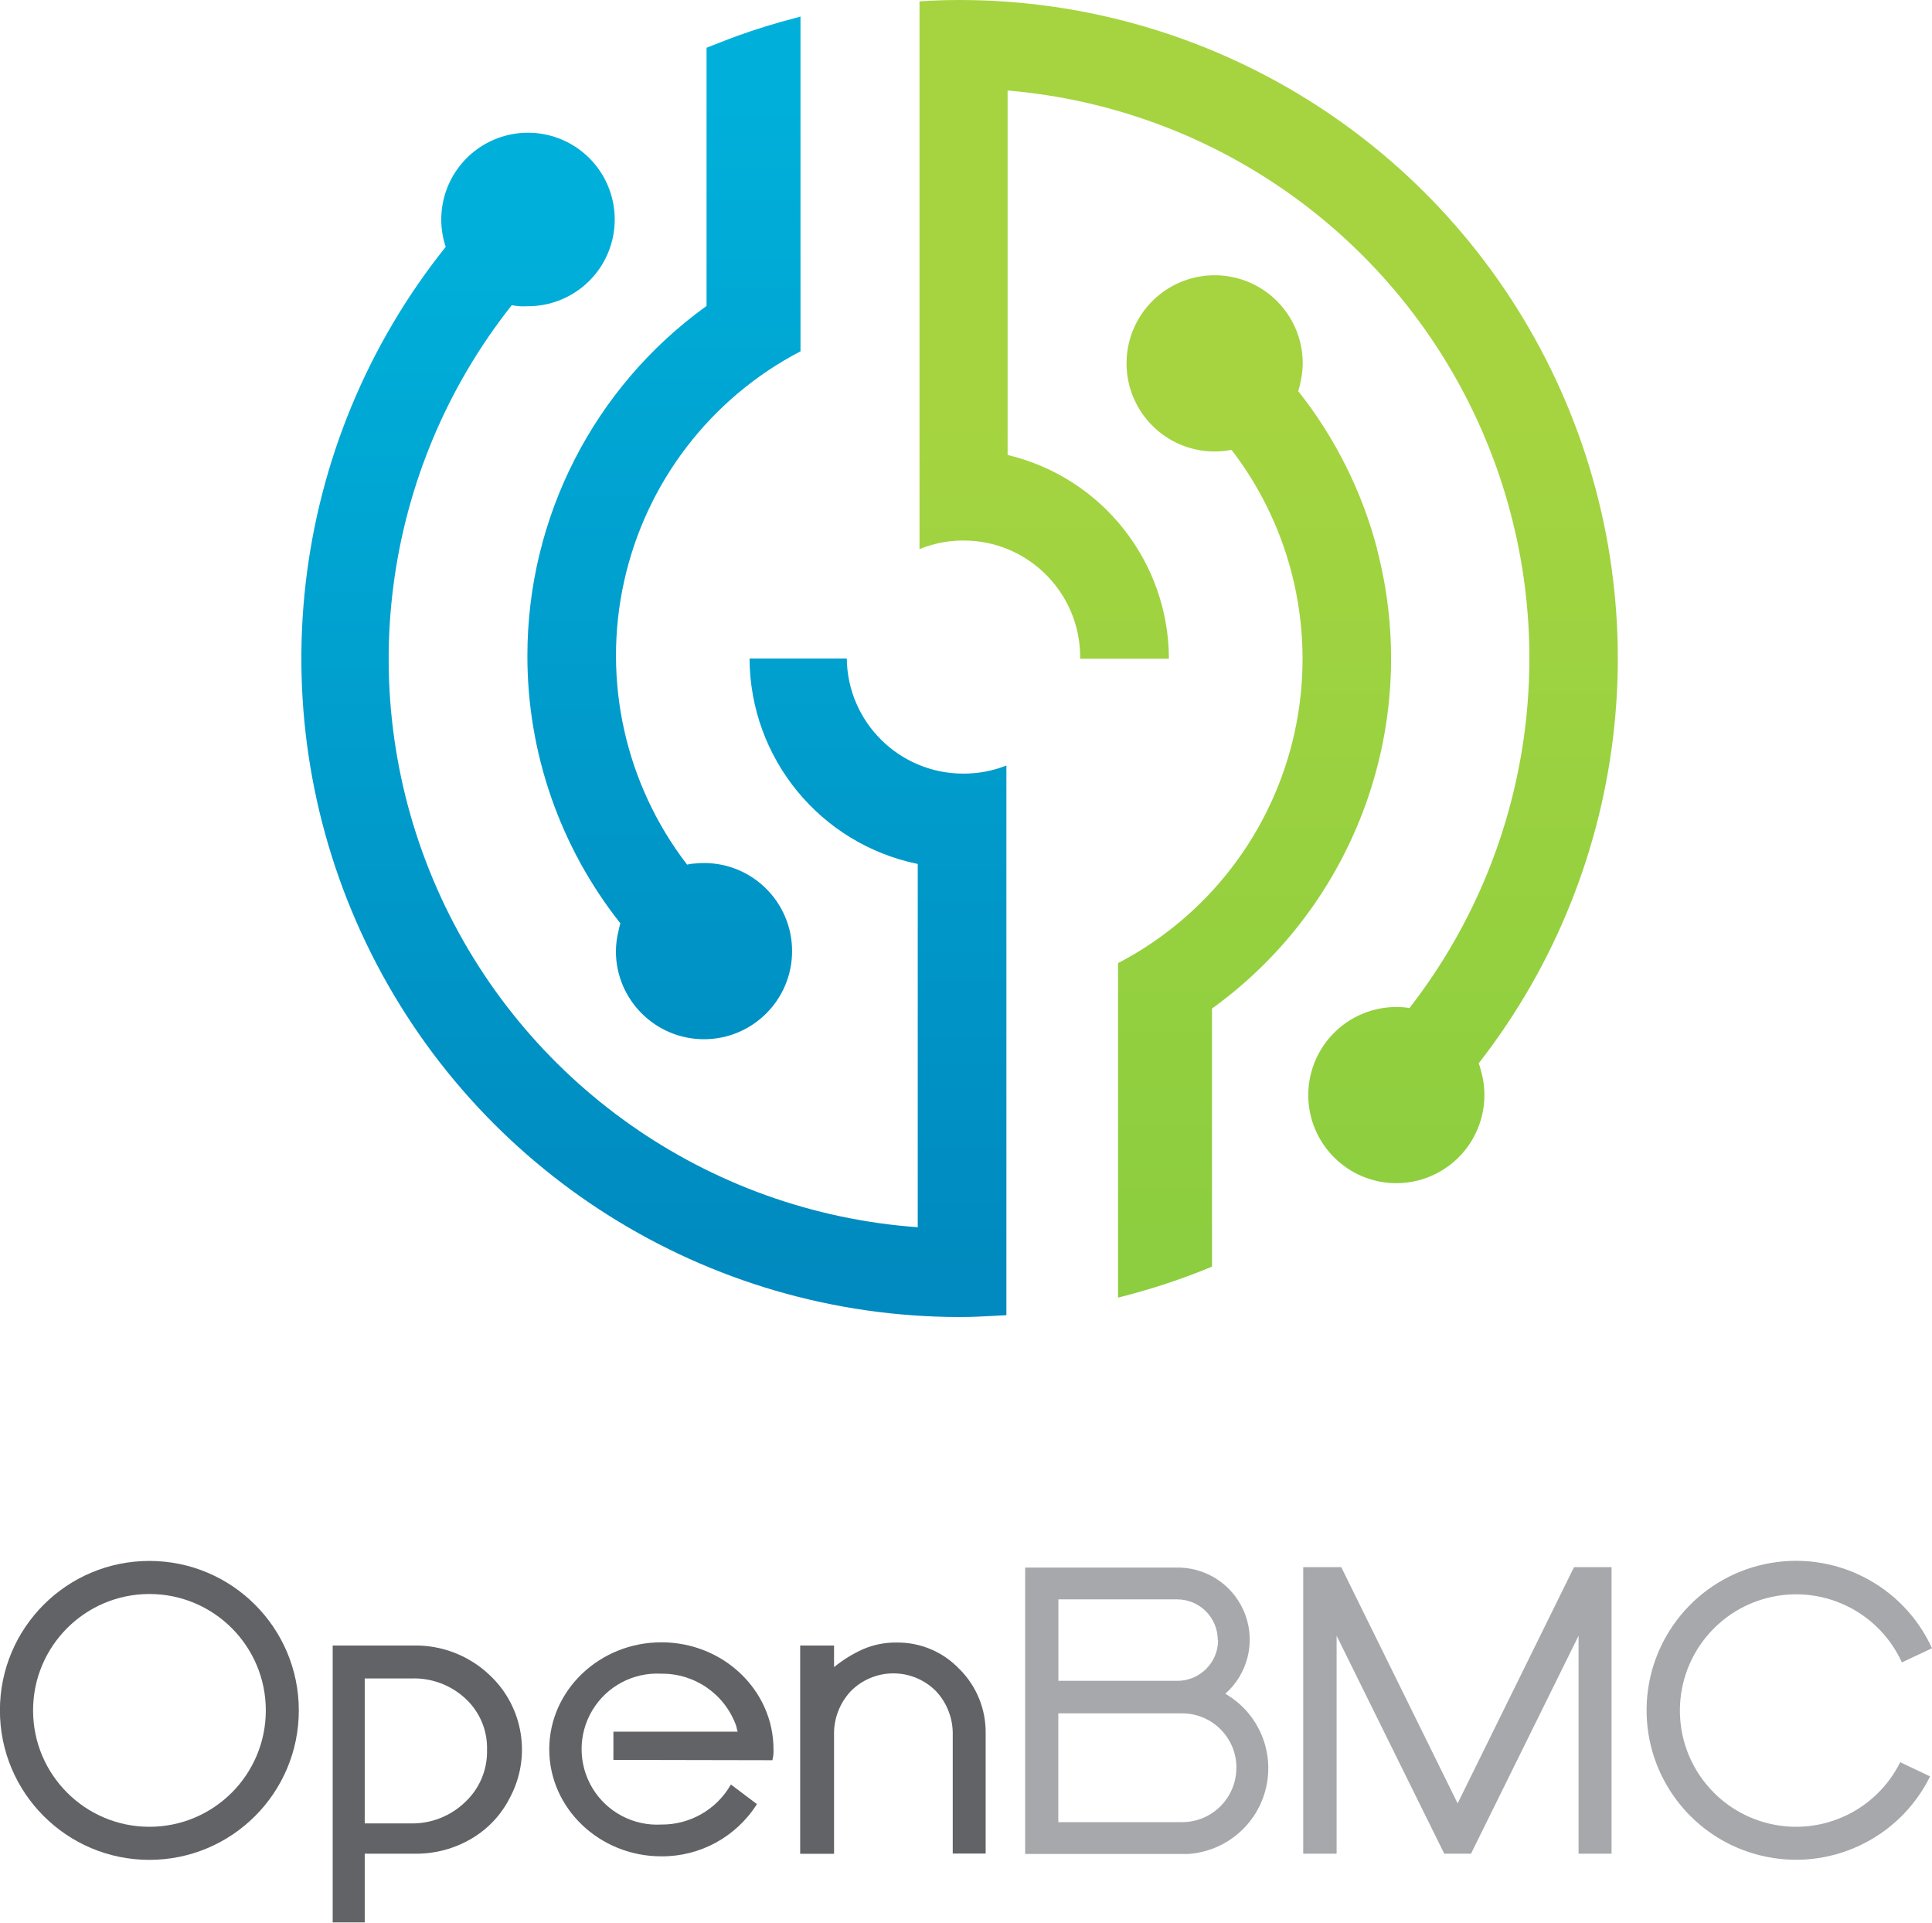
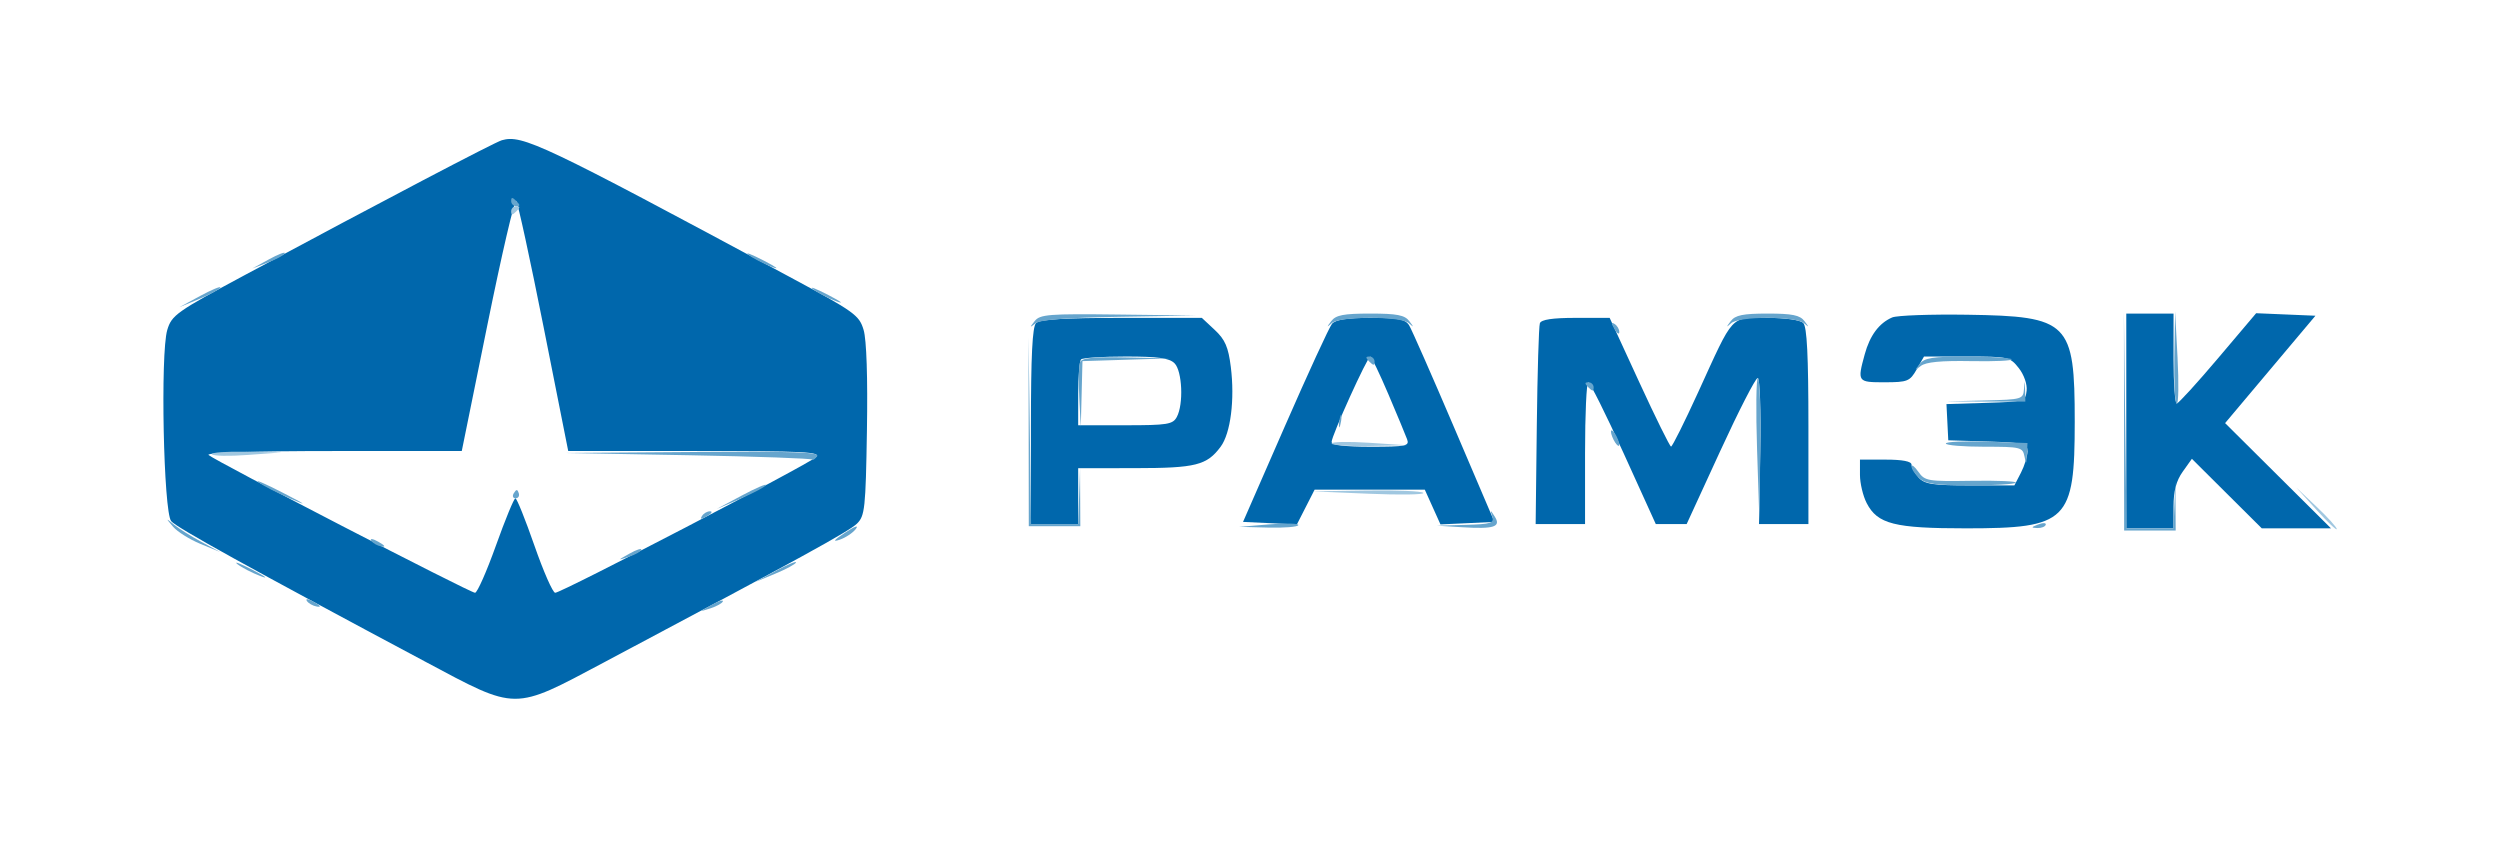
- <svg xmlns="http://www.w3.org/2000/svg" xmlns:xlink="http://www.w3.org/1999/xlink" viewBox="0 0 241.23 240.05">
-   <defs>
-     <style>.cls-1{fill:#a6a8ab;}.cls-2{fill:url(#linear-gradient);}.cls-3{fill:url(#linear-gradient-2);}.cls-4{fill:url(#linear-gradient-3);}.cls-5{fill:url(#linear-gradient-4);}.cls-6{fill:#626366;}</style>
-     <linearGradient id="linear-gradient" x1="82.9" y1="11.55" x2="82.9" y2="154.54" gradientUnits="userSpaceOnUse">
-       <stop offset="0" stop-color="#00b0da" />
-       <stop offset="1" stop-color="#008abf" />
-     </linearGradient>
-     <linearGradient id="linear-gradient-2" x1="81.55" y1="27.55" x2="81.55" y2="158.66" xlink:href="#linear-gradient" />
-     <linearGradient id="linear-gradient-3" x1="156.66" y1="51.54" x2="156.66" y2="154.8" gradientUnits="userSpaceOnUse">
-       <stop offset="0" stop-color="#a5d440" />
-       <stop offset="1" stop-color="#8cce3f" />
-     </linearGradient>
-     <linearGradient id="linear-gradient-4" x1="158.41" y1="51.54" x2="158.41" y2="154.8" xlink:href="#linear-gradient-3" />
-   </defs>
-   <g id="Layer_2" data-name="Layer 2">
-     <g id="Layer_1-2" data-name="Layer 1">
-       <path class="cls-1" d="M241.23,205.77a18.66,18.66,0,1,0-.24,16L237.26,220a14.51,14.51,0,1,1,.21-12.46Z" />
-       <path class="cls-2" d="M65.85,81.86a53.68,53.68,0,0,0,11.61,33.41c-.1.29-.15.6-.22.9a10.81,10.81,0,0,0-.34,2.57,11,11,0,1,0,11-11,10.75,10.75,0,0,0-1.2.07c-.31,0-.61.08-.91.13A42.82,42.82,0,0,1,99.95,43.86h0V2.07l-.77.21q-3.63.94-7.12,2.2c-1.29.47-2.58,1-3.84,1.48h0V38.19l-.13.1A53.79,53.79,0,0,0,65.85,81.86Z" />
-       <path class="cls-3" d="M120.28,96.58a14.54,14.54,0,0,1-14.55-14.37H93.59v0a26.29,26.29,0,0,0,21,25.65v45.35A71.13,71.13,0,0,1,63.9,38.1c.31.06.63.1,1,.13s.64,0,1,0a10.83,10.83,0,1,0-10.25-7.41,82.23,82.23,0,0,0,64.18,133.6c1.41,0,2.81-.06,4.2-.14l1.63-.09h0V95.57A14.47,14.47,0,0,1,120.28,96.58Z" />
-       <path class="cls-4" d="M171.95,68.54a53.78,53.78,0,0,0-9.85-19.71,11.31,11.31,0,0,0,.32-1.3,10.78,10.78,0,0,0,.24-2.17,11,11,0,1,0-8.89,10.8,42.83,42.83,0,0,1-14.17,64.08V162c1.08-.27,2.14-.56,3.2-.87a82.35,82.35,0,0,0,8.53-3V125.91a53.91,53.91,0,0,0,20.6-57.37Z" />
-       <path class="cls-5" d="M184.63,132.75A82.21,82.21,0,0,0,119.79,0c-1.64,0-3.26.06-4.87.16h-.11V68.55h0A14.53,14.53,0,0,1,120,67.48h.27A14.56,14.56,0,0,1,134.87,82s0,.07,0,.11,0,.08,0,.13h11.08A26.21,26.21,0,0,0,125.81,56.8V11.3A71.14,71.14,0,0,1,176,125.83h-.07a11,11,0,0,0-12.58,10.88,11,11,0,0,0,11,11h0a11,11,0,0,0,10.54-14.13C184.82,133.3,184.73,133,184.63,132.75Z" />
-       <polygon class="cls-1" points="201.22 231.42 201.22 195.65 196.53 195.65 182 225.14 167.47 195.65 162.72 195.65 162.72 231.42 166.89 231.42 166.89 204.21 180.33 231.42 183.67 231.42 197.1 204.21 197.1 231.42 201.22 231.42" />
-       <path class="cls-6" d="M119.82,208.4a10.6,10.6,0,0,0-7.9-3.34,10.15,10.15,0,0,0-4.16.83,15.94,15.94,0,0,0-3.62,2.24v-2.7H99.91v26h4.23V216.64a7.74,7.74,0,0,1,2.08-5.5,7.48,7.48,0,0,1,10.66,0,7.76,7.76,0,0,1,2.08,5.48v14.78h4.11v-15a11.12,11.12,0,0,0-3.24-8" />
-       <path class="cls-6" d="M63.68,224.4a12.41,12.41,0,0,1-4.86,5.17,13.54,13.54,0,0,1-7,1.85H45.54V240h-4V205.43H51.64a13.41,13.41,0,0,1,9.57,3.76,12.73,12.73,0,0,1,2.47,15.21m-18.14,3.24h5.77A9.48,9.48,0,0,0,58.05,225a8.59,8.59,0,0,0,2.76-6.54,8.38,8.38,0,0,0-2.7-6.41,9.43,9.43,0,0,0-6.68-2.51H45.54Z" />
-       <path class="cls-6" d="M96.44,219.75a4.56,4.56,0,0,0,.14-1.36c0-7.38-6.27-13.36-14-13.36s-14,6-14,13.36,6.27,13.36,14,13.36a14,14,0,0,0,11.93-6.52l-3.25-2.45a9.89,9.89,0,0,1-8.68,5,9.43,9.43,0,1,1,0-18.83,9.8,9.8,0,0,1,9.35,6.54c0,.07.15.63.17.7H76.59v3.52Z" />
-       <path class="cls-6" d="M33.19,213.53A14.53,14.53,0,1,1,18.66,199a14.53,14.53,0,0,1,14.53,14.53m4.12,0a18.66,18.66,0,1,0-18.66,18.66,18.66,18.66,0,0,0,18.66-18.66" />
-       <path class="cls-1" d="M154.37,220.69a6.77,6.77,0,0,1-6.75,6.79H132.14V213.9h15.49a6.78,6.78,0,0,1,6.75,6.79m-2.29-15.93a5.08,5.08,0,0,1-5.05,5.08l-14.89,0V199.67H147a5.07,5.07,0,0,1,5.05,5.08m.94,6.7a9,9,0,0,0-5.69-15.75H128v35.75h20.14l.28,0v0A10.73,10.73,0,0,0,153,211.46" />
-     </g>
+ <svg xmlns="http://www.w3.org/2000/svg" version="1.0" width="582pt" height="196pt" viewBox="0 0 582 196" style="" preserveAspectRatio="xMidYMid meet">
+   <g fill="#0067ACFF">
+     <path d="M 116.840 32.642 C 115.173 33.114 89.333 46.667 57.269 63.886 C 41.042 72.600 39.975 73.353 38.938 76.820 C 37.309 82.265 38.069 119.179 39.854 121.327 C 41.094 122.819 58.206 132.283 99.000 154.037 C 120.543 165.526 119.307 165.520 140.569 154.225 C 186.384 129.886 197.659 123.703 199.500 121.903 C 201.342 120.103 201.525 118.394 201.822 100.225 C 202.023 87.924 201.734 79.115 201.053 76.821 C 200.029 73.368 198.963 72.604 183.731 64.413 C 126.284 33.518 121.600 31.294 116.840 32.642 M 126.573 76.250 L 132.282 105.000 161.855 105.000 C 187.411 105.000 191.230 105.193 189.964 106.419 C 188.247 108.083 130.730 138.000 129.248 138.000 C 128.694 138.000 126.517 133.050 124.410 127.000 C 122.303 120.950 120.311 116.000 119.984 116.000 C 119.657 116.000 117.619 120.950 115.455 127.000 C 113.291 133.050 111.101 138.000 110.588 138.000 C 109.441 138.000 49.873 107.195 48.550 105.917 C 47.973 105.360 59.359 105.000 77.550 105.000 L 107.500 105.000 113.485 75.535 C 116.776 59.329 119.783 46.391 120.167 46.785 C 120.550 47.178 123.433 60.438 126.573 76.250 " />
+   </g>
+   <g fill="#0067ACFF">
+     <path d="M 358.484 75.250 C 358.234 75.938 357.911 86.738 357.765 99.251 L 357.500 122.002 363.250 122.001 L 369.000 122.000 369.000 105.500 C 369.000 96.425 369.338 89.011 369.750 89.024 C 370.163 89.037 373.867 96.462 377.983 105.524 L 385.466 122.000 389.061 122.000 L 392.655 122.000 400.471 105.000 C 404.769 95.650 408.693 88.000 409.189 88.000 C 409.702 88.000 409.964 95.342 409.796 105.001 L 409.500 122.003 415.250 122.001 L 421.000 122.000 421.000 99.200 C 421.000 82.800 420.663 76.063 419.800 75.200 C 419.087 74.487 415.650 74.000 411.323 74.000 C 402.711 74.000 403.753 72.873 395.361 91.250 C 392.159 98.263 389.305 103.983 389.020 103.962 C 388.734 103.940 385.402 97.190 381.615 88.962 L 374.730 74.000 366.834 74.000 C 361.425 74.000 358.794 74.394 358.484 75.250 " />
+   </g>
+   <g fill="#0067ACFF">
+     <path d="M 241.200 75.200 C 240.337 76.063 240.000 82.800 240.000 99.200 L 240.000 122.000 245.500 122.000 L 251.000 122.000 251.000 115.500 L 251.000 109.000 264.250 108.985 C 278.393 108.970 280.951 108.327 284.173 103.986 C 286.489 100.864 287.484 93.030 286.532 85.411 C 285.954 80.787 285.204 79.059 282.799 76.812 L 279.788 74.000 261.094 74.000 C 247.888 74.000 242.048 74.352 241.200 75.200 M 273.429 84.571 C 275.234 86.377 275.565 94.076 273.965 97.066 C 273.038 98.798 271.782 99.000 261.965 99.000 L 251.000 99.000 251.000 91.667 C 251.000 87.633 251.300 84.033 251.667 83.667 C 252.033 83.300 256.726 83.000 262.095 83.000 C 269.636 83.000 272.215 83.357 273.429 84.571 " />
+   </g>
+   <g fill="#0067ACFF">
+     <path d="M 310.087 75.395 C 309.451 76.162 304.531 86.849 299.154 99.145 L 289.378 121.500 295.646 121.795 L 301.914 122.089 303.977 118.045 L 306.041 114.000 318.868 114.000 L 331.696 114.000 333.519 118.042 L 335.341 122.084 341.621 121.792 L 347.901 121.500 338.512 99.500 C 333.348 87.400 328.642 76.713 328.053 75.750 C 327.180 74.322 325.534 74.000 319.114 74.000 C 313.603 74.000 310.898 74.418 310.087 75.395 M 323.213 91.773 C 325.256 96.573 327.216 101.288 327.570 102.250 C 328.154 103.836 327.359 104.000 319.107 104.000 C 313.072 104.000 310.000 103.624 310.000 102.884 C 310.000 101.423 318.350 83.001 319.000 83.026 C 319.275 83.037 321.171 86.973 323.213 91.773 " />
+   </g>
+   <g fill="#0067ACFF">
+     <path d="M 440.500 73.901 C 437.446 75.219 435.311 78.089 434.105 82.500 C 432.354 88.904 432.423 89.001 438.750 88.994 C 444.087 88.988 444.622 88.772 446.203 85.994 L 447.907 83.000 457.881 83.000 C 467.521 83.000 467.926 83.090 469.975 85.695 C 471.194 87.245 471.969 89.476 471.798 90.945 C 471.505 93.454 471.334 93.505 462.319 93.787 L 453.137 94.073 453.348 98.287 L 453.558 102.500 462.779 102.788 C 471.257 103.052 472.000 103.237 472.000 105.087 C 472.000 106.194 471.313 108.427 470.474 110.050 L 468.949 113.000 458.629 113.000 C 449.902 113.000 448.055 112.718 446.655 111.171 C 445.745 110.165 445.000 108.815 445.000 108.171 C 445.000 107.406 442.918 107.000 439.000 107.000 L 433.000 107.000 433.000 110.550 C 433.000 112.502 433.705 115.462 434.566 117.128 C 437.088 122.004 441.017 123.000 457.718 122.998 C 481.329 122.996 482.996 121.358 482.998 98.151 C 483.001 74.966 481.650 73.621 458.000 73.269 C 449.475 73.142 441.600 73.426 440.500 73.901 " />
+   </g>
+   <g fill="#0067ACFF">
+     <path d="M 495.000 98.000 L 495.000 123.000 500.500 123.000 L 506.000 123.000 506.000 117.904 C 506.000 114.304 506.627 111.929 508.135 109.811 L 510.270 106.812 518.406 114.906 L 526.542 123.000 534.599 123.000 L 542.656 123.000 530.330 110.750 L 518.003 98.500 528.519 86.000 L 539.035 73.500 532.134 73.209 L 525.232 72.917 516.366 83.393 C 511.490 89.155 507.163 93.899 506.750 93.935 C 506.338 93.971 506.000 89.275 506.000 83.500 L 506.000 73.000 500.500 73.000 L 495.000 73.000 495.000 98.000 " />
+   </g>
+   <g fill="#66A5CDFF">
+     <path d="M 494.473 98.000 L 494.500 123.500 500.500 123.500 L 506.500 123.500 506.464 117.750 L 506.429 112.000 506.214 117.500 L 506.000 123.000 500.517 123.000 L 495.034 123.000 494.740 97.750 L 494.446 72.500 494.473 98.000 " />
+   </g>
+   <g fill="#66A5CDFF">
+     <path d="M 239.471 100.500 L 239.500 122.500 245.500 122.500 L 251.500 122.500 251.469 115.750 L 251.438 109.000 251.219 115.500 L 251.000 122.000 245.519 122.000 L 240.038 122.000 239.740 100.250 L 239.443 78.500 239.471 100.500 " />
+   </g>
+   <g fill="#66A5CDFF">
+     <path d="M 160.251 105.977 C 176.065 106.265 189.041 106.725 189.086 107.000 C 189.132 107.275 189.637 106.938 190.207 106.250 C 191.034 105.254 185.177 105.046 161.372 105.227 L 131.500 105.454 160.251 105.977 " />
+   </g>
+   <g fill="#66A5CDFF">
+     <path d="M 240.872 74.750 C 239.662 76.294 239.686 76.355 241.074 75.274 C 242.147 74.438 248.352 73.953 260.574 73.749 L 278.500 73.451 260.372 73.225 C 244.134 73.023 242.102 73.182 240.872 74.750 " />
+   </g>
+   <g fill="#66A5CDFF">
+     <path d="M 251.419 84.349 C 251.135 85.091 251.061 88.804 251.255 92.599 L 251.608 99.500 251.804 91.785 L 252.000 84.070 262.250 83.746 L 272.500 83.422 262.219 83.211 C 254.363 83.050 251.815 83.318 251.419 84.349 " />
+   </g>
+   <g fill="#66A5CDFF">
+     <path d="M 409.048 104.748 L 409.595 121.500 409.798 104.750 C 409.909 95.538 409.663 87.999 409.250 87.998 C 408.838 87.997 408.746 95.535 409.048 104.748 " />
+   </g>
+   <g fill="#66A5CDFF">
+     <path d="M 445.000 108.623 C 445.000 109.210 445.823 110.435 446.829 111.345 C 448.274 112.653 450.756 113.000 458.662 113.000 C 464.165 113.000 468.946 112.721 469.287 112.380 C 469.628 112.039 465.020 111.838 459.047 111.933 C 448.785 112.096 448.100 111.980 446.594 109.830 C 445.717 108.579 445.000 108.035 445.000 108.623 " />
+   </g>
+   <g fill="#A0C7E0FF">
+     <path d="M 318.657 114.943 C 325.894 115.249 331.605 115.163 331.348 114.750 C 331.092 114.338 325.171 114.087 318.191 114.193 L 305.500 114.386 318.657 114.943 " />
+   </g>
+   <g fill="#66A5CDFF">
+     <path d="M 452.998 103.250 C 452.999 103.663 457.019 104.000 461.930 104.000 C 470.397 104.000 470.883 104.117 471.294 106.250 C 471.675 108.228 471.744 108.175 471.864 105.819 L 472.000 103.137 462.498 102.819 C 457.272 102.643 452.997 102.838 452.998 103.250 " />
+   </g>
+   <g fill="#66A5CDFF">
+     <path d="M 530.000 110.000 L 542.000 122.000 530.000 110.000 L 518.000 98.000 530.000 110.000 " />
+   </g>
+   <g fill="#66A5CDFF">
+     <path d="M 471.188 90.500 C 471.004 92.949 470.817 93.005 462.000 93.226 L 453.000 93.452 462.250 93.476 L 471.500 93.500 471.438 90.750 C 471.385 88.448 471.344 88.407 471.188 90.500 " />
+   </g>
+   <g fill="#66A5CDFF">
+     <path d="M 446.872 84.750 C 445.642 86.318 445.674 86.364 447.173 85.191 C 448.339 84.279 451.887 83.939 458.884 84.069 C 464.405 84.172 468.640 83.973 468.295 83.628 C 467.949 83.283 463.297 83.000 457.956 83.000 C 449.897 83.000 448.011 83.298 446.872 84.750 " />
+   </g>
+   <g fill="#66A5CDFF">
+     <path d="M 506.183 83.250 C 506.082 89.163 506.338 94.001 506.750 94.002 C 507.163 94.004 507.245 89.166 506.933 83.252 L 506.366 72.500 506.183 83.250 " />
+   </g>
+   <g fill="#66A5CDFF">
+     <path d="M 309.921 74.750 C 308.794 76.239 308.806 76.313 309.998 75.250 C 310.859 74.483 314.334 74.000 319.000 74.000 C 323.666 74.000 327.141 74.483 328.002 75.250 C 329.194 76.313 329.206 76.239 328.079 74.750 C 327.018 73.348 325.215 73.000 319.000 73.000 C 312.785 73.000 310.982 73.348 309.921 74.750 " />
+   </g>
+   <g fill="#66A5CDFF">
+     <path d="M 402.921 74.750 C 401.794 76.239 401.806 76.313 402.998 75.250 C 403.840 74.499 407.234 74.000 411.500 74.000 C 415.766 74.000 419.160 74.499 420.002 75.250 C 421.194 76.313 421.206 76.239 420.079 74.750 C 419.032 73.366 417.238 73.000 411.500 73.000 C 405.762 73.000 403.968 73.366 402.921 74.750 " />
+   </g>
+   <g fill="#A0C7E0FF">
+     <path d="M 309.998 103.250 C 309.999 103.663 313.938 103.922 318.750 103.828 L 327.500 103.655 318.748 103.078 C 313.934 102.760 309.997 102.838 309.998 103.250 " />
+   </g>
+   <g fill="#A0C7E0FF">
+     <path d="M 49.343 105.750 C 49.597 106.163 53.336 106.237 57.652 105.916 L 65.500 105.331 57.191 105.166 C 52.621 105.075 49.090 105.338 49.343 105.750 " />
+   </g>
+   <g fill="#66A5CDFF">
+     <path d="M 347.393 120.250 C 347.870 121.785 347.113 122.023 341.219 122.189 L 334.500 122.378 340.388 122.743 C 347.825 123.204 349.516 122.651 347.980 120.260 C 346.913 118.599 346.880 118.599 347.393 120.250 " />
+   </g>
+   <g fill="#A0C7E0FF">
+     <path d="M 519.000 116.000 L 527.000 124.000 519.000 116.000 L 511.000 108.000 519.000 116.000 " />
+   </g>
+   <g fill="#66A5CDFF">
+     <path d="M 295.500 122.073 L 288.500 122.647 295.250 122.823 C 298.963 122.921 302.113 122.663 302.250 122.250 C 302.388 121.838 299.350 121.758 295.500 122.073 " />
+   </g>
+   <g fill="#66A5CDFF">
+     <path d="M 60.137 112.238 C 61.038 112.963 64.342 114.668 67.480 116.028 C 71.850 117.921 71.467 117.612 65.843 114.710 C 61.804 112.626 59.237 111.513 60.137 112.238 " />
+   </g>
+   <g fill="#66A5CDFF">
+     <path d="M 40.274 122.605 C 41.250 123.763 44.109 125.563 46.629 126.605 L 51.209 128.500 46.855 126.133 C 44.460 124.832 41.600 123.032 40.500 122.133 C 38.542 120.534 38.537 120.544 40.274 122.605 " />
+   </g>
+   <g fill="#66A5CDFF">
+     <path d="M 172.660 115.374 L 166.821 118.500 172.477 116.049 C 175.588 114.701 178.216 113.295 178.317 112.924 C 178.418 112.552 175.872 113.655 172.660 115.374 " />
+   </g>
+   <g fill="#DAE9F3FF">
+     <path d="M 527.000 106.000 L 533.000 112.000 527.000 106.000 L 521.000 100.000 527.000 106.000 " />
+   </g>
+   <g fill="#66A5CDFF">
+     <path d="M 180.644 132.871 L 175.789 135.500 180.456 133.567 C 183.022 132.503 185.207 131.320 185.311 130.938 C 185.415 130.556 183.315 131.426 180.644 132.871 " />
+   </g>
+   <g fill="#66A5CDFF">
+     <path d="M 55.263 131.327 C 56.232 132.104 58.656 133.360 60.649 134.120 C 62.642 134.879 61.849 134.243 58.887 132.707 C 55.924 131.171 54.293 130.550 55.263 131.327 " />
+   </g>
+   <g fill="#66A5CDFF">
+     <path d="M 189.263 67.327 C 190.232 68.104 192.656 69.360 194.649 70.120 C 196.642 70.879 195.849 70.243 192.887 68.707 C 189.924 67.171 188.293 66.550 189.263 67.327 " />
+   </g>
+   <g fill="#66A5CDFF">
+     <path d="M 46.644 68.871 L 41.789 71.500 46.456 69.567 C 49.022 68.503 51.207 67.320 51.311 66.938 C 51.415 66.556 49.315 67.426 46.644 68.871 " />
+   </g>
+   <g fill="#66A5CDFF">
+     <path d="M 174.263 59.327 C 175.232 60.104 177.656 61.360 179.649 62.120 C 181.642 62.879 180.849 62.243 177.887 60.707 C 174.924 59.171 173.293 58.550 174.263 59.327 " />
+   </g>
+   <g fill="#A0C7E0FF">
+     <path d="M 539.287 118.707 C 541.879 121.571 544.000 123.577 544.000 123.165 C 544.000 122.753 541.879 120.410 539.287 117.958 L 534.573 113.500 539.287 118.707 " />
+   </g>
+   <g fill="#66A5CDFF">
+     <path d="M 196.736 124.000 C 194.120 125.738 193.733 126.241 195.469 125.652 C 196.843 125.185 198.536 124.060 199.233 123.152 C 199.996 122.157 199.002 122.495 196.736 124.000 " />
+   </g>
+   <g fill="#66A5CDFF">
+     <path d="M 62.621 60.367 L 58.742 62.500 62.424 61.091 C 64.449 60.316 66.195 59.357 66.303 58.958 C 66.411 58.560 64.754 59.194 62.621 60.367 " />
+   </g>
+   <g fill="#66A5CDFF">
+     <path d="M 165.581 140.859 C 162.690 142.484 162.688 142.491 165.371 141.630 C 166.861 141.152 168.174 140.413 168.290 139.989 C 168.405 139.565 167.186 139.957 165.581 140.859 " />
+   </g>
+   <g fill="#66A5CDFF">
+     <path d="M 146.581 128.859 C 143.690 130.484 143.688 130.491 146.371 129.630 C 147.861 129.152 149.174 128.413 149.290 127.989 C 149.405 127.565 148.186 127.957 146.581 128.859 " />
+   </g>
+   <g fill="#66A5CDFF">
+     <path d="M 517.500 81.410 L 515.500 83.567 517.500 81.410 L 519.500 79.253 517.500 81.410 " />
+   </g>
+   <g fill="#66A5CDFF">
+     <path d="M 71.417 139.865 C 71.778 140.450 72.845 141.058 73.787 141.215 C 74.868 141.395 74.626 141.002 73.129 140.150 C 71.825 139.408 71.055 139.279 71.417 139.865 " />
+   </g>
+   <g fill="#66A5CDFF">
+     <path d="M 86.417 125.865 C 86.778 126.450 87.845 127.058 88.787 127.215 C 89.868 127.395 89.626 127.002 88.129 126.150 C 86.825 125.408 86.055 125.279 86.417 125.865 " />
+   </g>
+   <g fill="#66A5CDFF">
+     <path d="M 474.500 122.089 C 472.810 122.740 472.771 122.870 474.250 122.930 C 475.213 122.968 476.113 122.622 476.250 122.159 C 476.388 121.697 475.600 121.665 474.500 122.089 " />
+   </g>
+   <g fill="#66A5CDFF">
+     <path d="M 283.000 105.888 L 281.500 107.563 283.000 105.888 L 284.500 104.212 283.000 105.888 " />
+   </g>
+   <g fill="#66A5CDFF">
+     <path d="M 375.031 100.500 C 375.031 101.050 375.467 102.175 376.000 103.000 C 376.533 103.825 376.969 104.050 376.969 103.500 C 376.969 102.950 376.533 101.825 376.000 101.000 C 375.467 100.175 375.031 99.950 375.031 100.500 " />
+   </g>
+   <g fill="#66A5CDFF">
+     <path d="M 312.000 97.000 C 311.835 97.550 311.700 98.450 311.700 99.000 C 311.700 99.667 311.800 99.667 312.000 99.000 C 312.165 98.450 312.300 97.550 312.300 97.000 C 312.300 96.333 312.200 96.333 312.000 97.000 " />
+   </g>
+   <g fill="#66A5CDFF">
+     <path d="M 523.000 92.888 L 521.500 94.563 523.000 92.888 L 524.500 91.212 523.000 92.888 " />
+   </g>
+   <g fill="#66A5CDFF">
+     <path d="M 512.000 87.888 L 510.500 89.563 512.000 87.888 L 513.500 86.212 512.000 87.888 " />
+   </g>
+   <g fill="#66A5CDFF">
+     <path d="M 528.000 86.888 L 526.500 88.563 528.000 86.888 L 529.500 85.212 528.000 86.888 " />
+   </g>
+   <g fill="#66A5CDFF">
+     <path d="M 533.000 80.888 L 531.500 82.563 533.000 80.888 L 534.500 79.212 533.000 80.888 " />
+   </g>
+   <g fill="#66A5CDFF">
+     <path d="M 437.000 75.888 L 435.500 77.563 437.000 75.888 L 438.500 74.212 437.000 75.888 " />
+   </g>
+   <g fill="#66A5CDFF">
+     <path d="M 523.000 74.888 L 521.500 76.563 523.000 74.888 L 524.500 73.212 523.000 74.888 " />
+   </g>
+   <g fill="#66A5CDFF">
+     <path d="M 163.422 120.126 C 162.910 120.955 163.224 120.963 164.613 120.157 C 165.651 119.554 165.964 119.047 165.309 119.030 C 164.654 119.014 163.805 119.507 163.422 120.126 " />
+   </g>
+   <g fill="#66A5CDFF">
+     <path d="M 479.378 119.378 L 478.500 120.256 479.378 119.378 L 480.256 118.500 479.378 119.378 " />
+   </g>
+   <g fill="#66A5CDFF">
+     <path d="M 119.624 114.799 C 119.212 115.466 119.390 116.000 120.024 116.000 C 120.653 116.000 120.987 115.460 120.766 114.799 C 120.455 113.865 120.202 113.865 119.624 114.799 " />
+   </g>
+   <g fill="#66A5CDFF">
+     <path d="M 509.378 108.378 L 508.500 109.256 509.378 108.378 L 510.256 107.500 509.378 108.378 " />
+   </g>
+   <g fill="#66A5CDFF">
+     <path d="M 369.800 90.200 C 370.733 91.133 371.000 91.133 371.000 90.200 C 371.000 89.540 370.460 89.000 369.800 89.000 C 368.867 89.000 368.867 89.267 369.800 90.200 " />
+   </g>
+   <g fill="#66A5CDFF">
+     <path d="M 318.800 84.200 C 319.733 85.133 320.000 85.133 320.000 84.200 C 320.000 83.540 319.460 83.000 318.800 83.000 C 317.867 83.000 317.867 83.267 318.800 84.200 " />
+   </g>
+   <g fill="#66A5CDFF">
+     <path d="M 375.843 76.613 C 376.446 77.651 376.953 77.964 376.970 77.309 C 376.986 76.654 376.493 75.805 375.874 75.422 C 375.045 74.910 375.037 75.224 375.843 76.613 " />
+   </g>
+   <g fill="#66A5CDFF">
+     <path d="M 538.378 74.378 L 537.500 75.256 538.378 74.378 L 539.256 73.500 538.378 74.378 " />
+   </g>
+   <g fill="#66A5CDFF">
+     <path d="M 119.000 46.800 C 119.000 47.460 119.540 48.000 120.200 48.000 C 121.133 48.000 121.133 47.733 120.200 46.800 C 119.267 45.867 119.000 45.867 119.000 46.800 " />
+   </g>
+   <g fill="#A0C7E0FF">
+     <path d="M 520.378 96.378 L 519.500 97.256 520.378 96.378 L 521.256 95.500 520.378 96.378 " />
+   </g>
+   <g fill="#A0C7E0FF">
+     <path d="M 508.378 91.378 L 507.500 92.256 508.378 91.378 L 509.256 90.500 508.378 91.378 " />
+   </g>
+   <g fill="#A0C7E0FF">
+     <path d="M 519.378 78.378 L 518.500 79.256 519.378 78.378 L 520.256 77.500 519.378 78.378 " />
+   </g>
+   <g fill="#A0C7E0FF">
+     <path d="M 199.500 72.500 L 201.000 74.000 199.500 72.500 L 198.000 71.000 199.500 72.500 " />
+   </g>
+   <g fill="#A0C7E0FF">
+     <path d="M 40.378 72.378 L 39.500 73.256 40.378 72.378 L 41.256 71.500 40.378 72.378 " />
+   </g>
+   <g fill="#A0C7E0FF">
+     <path d="M 119.000 49.200 C 119.000 50.133 119.267 50.133 120.200 49.200 C 121.133 48.267 121.133 48.000 120.200 48.000 C 119.540 48.000 119.000 48.540 119.000 49.200 " />
+   </g>
+   <g fill="#DAE9F3FF">
+     <path d="M 199.378 123.378 L 198.500 124.256 199.378 123.378 L 200.256 122.500 199.378 123.378 " />
  </g>
</svg>
